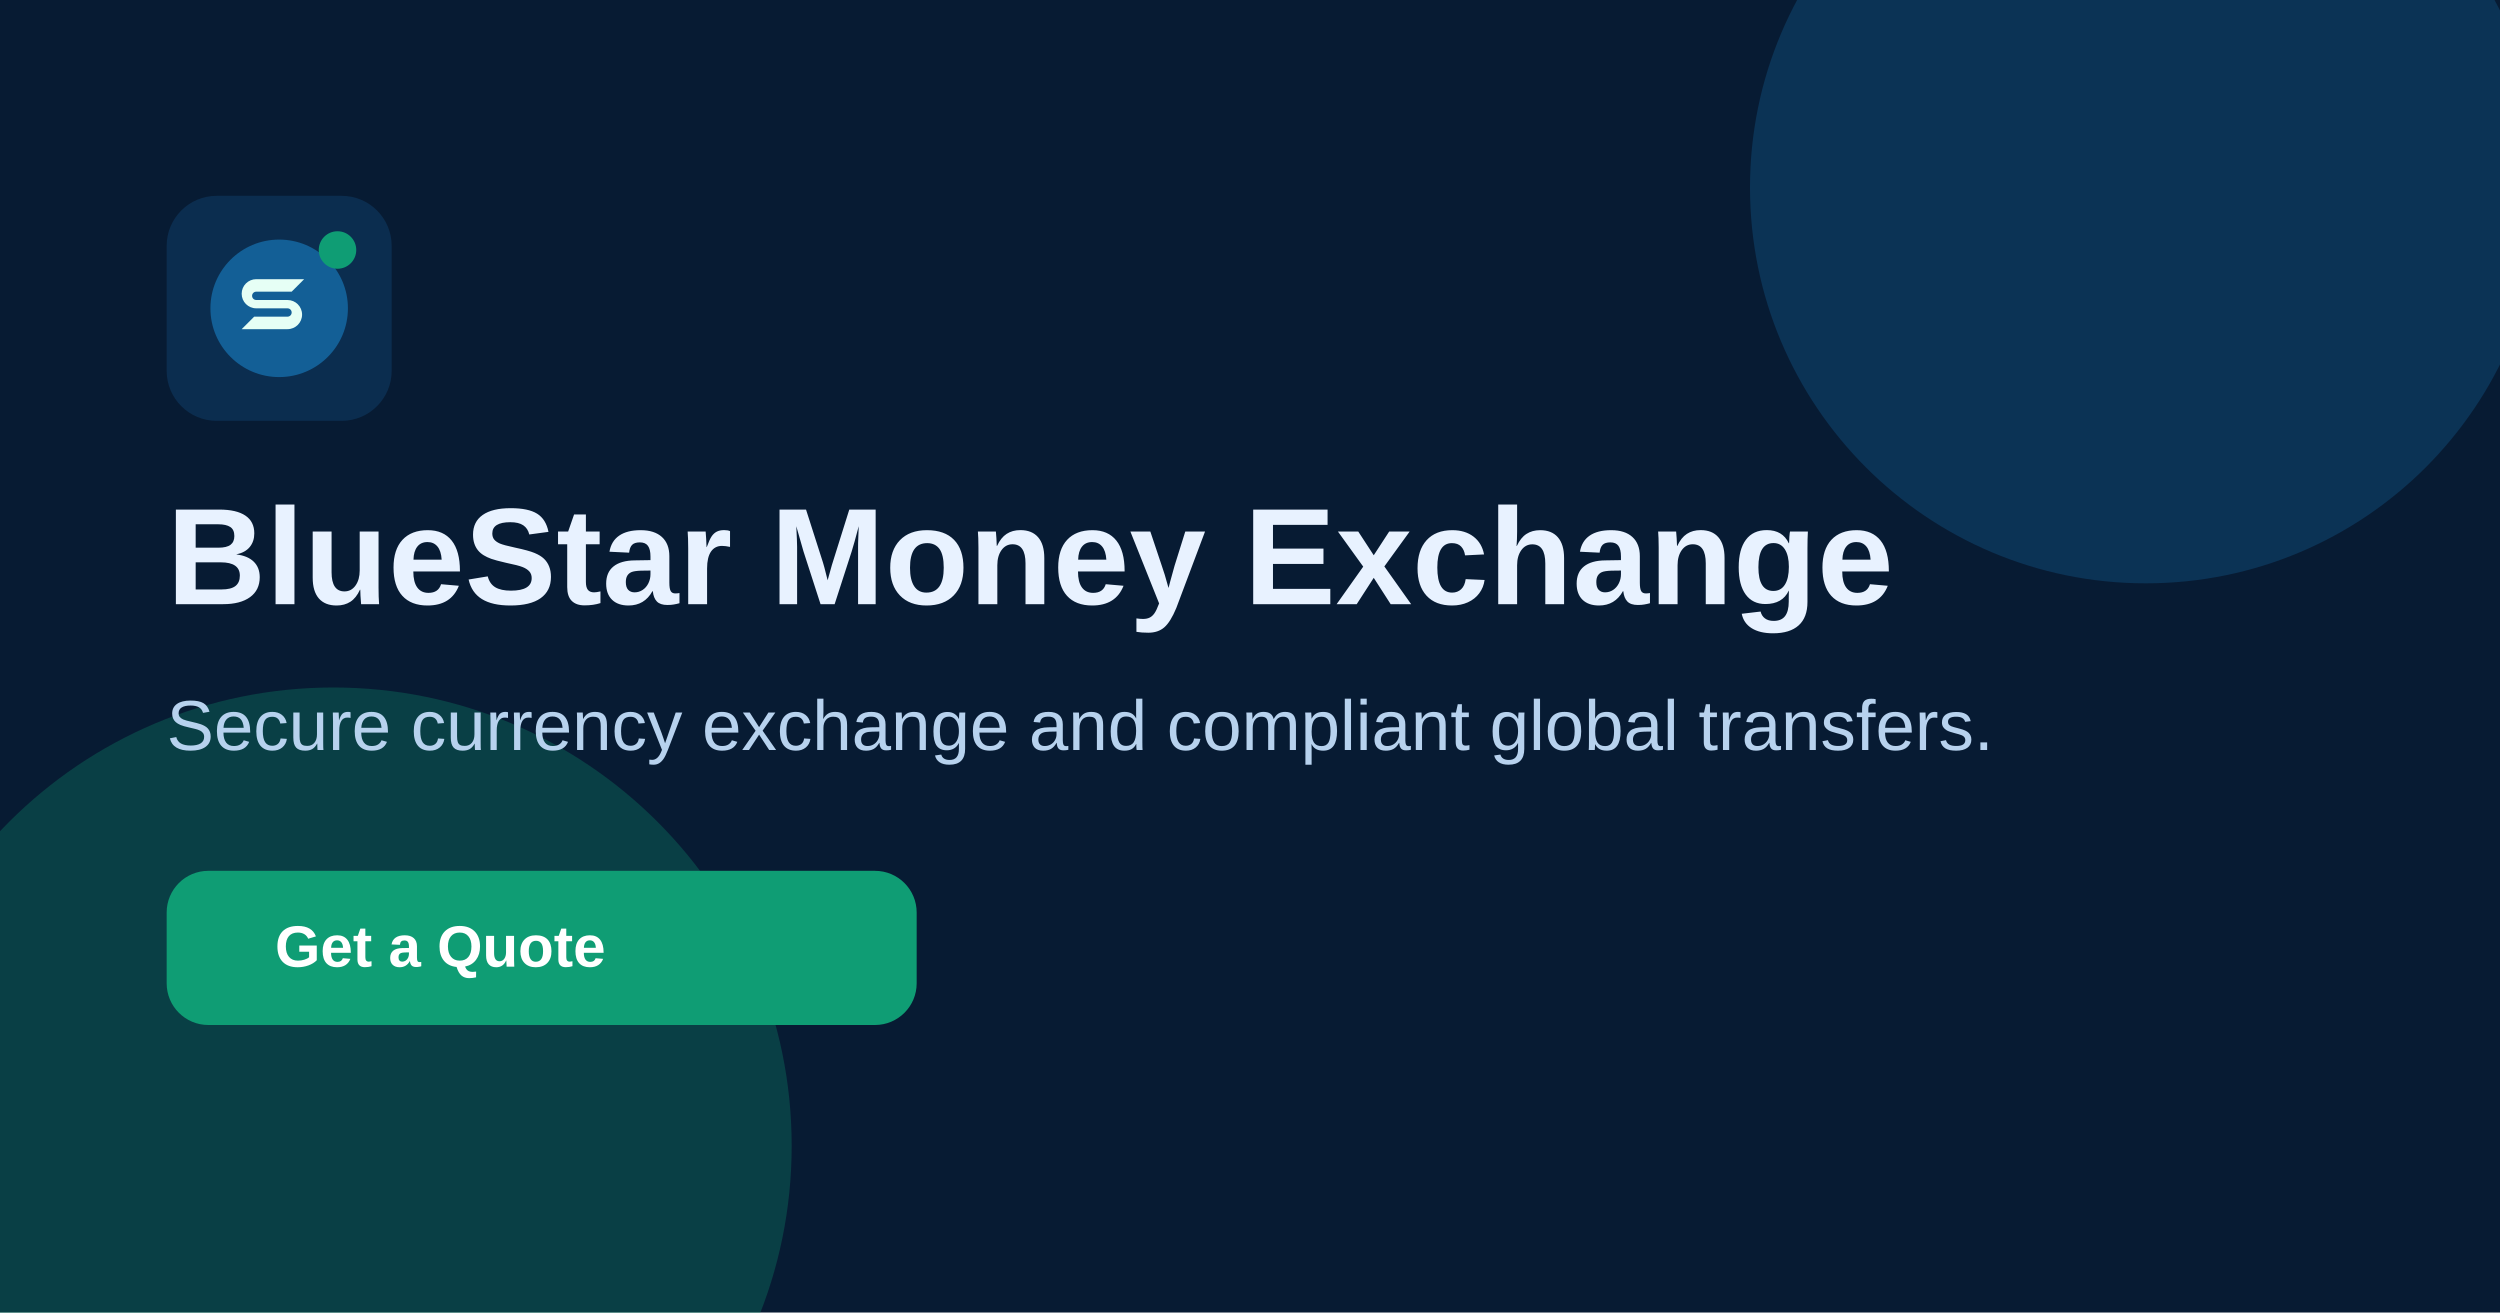
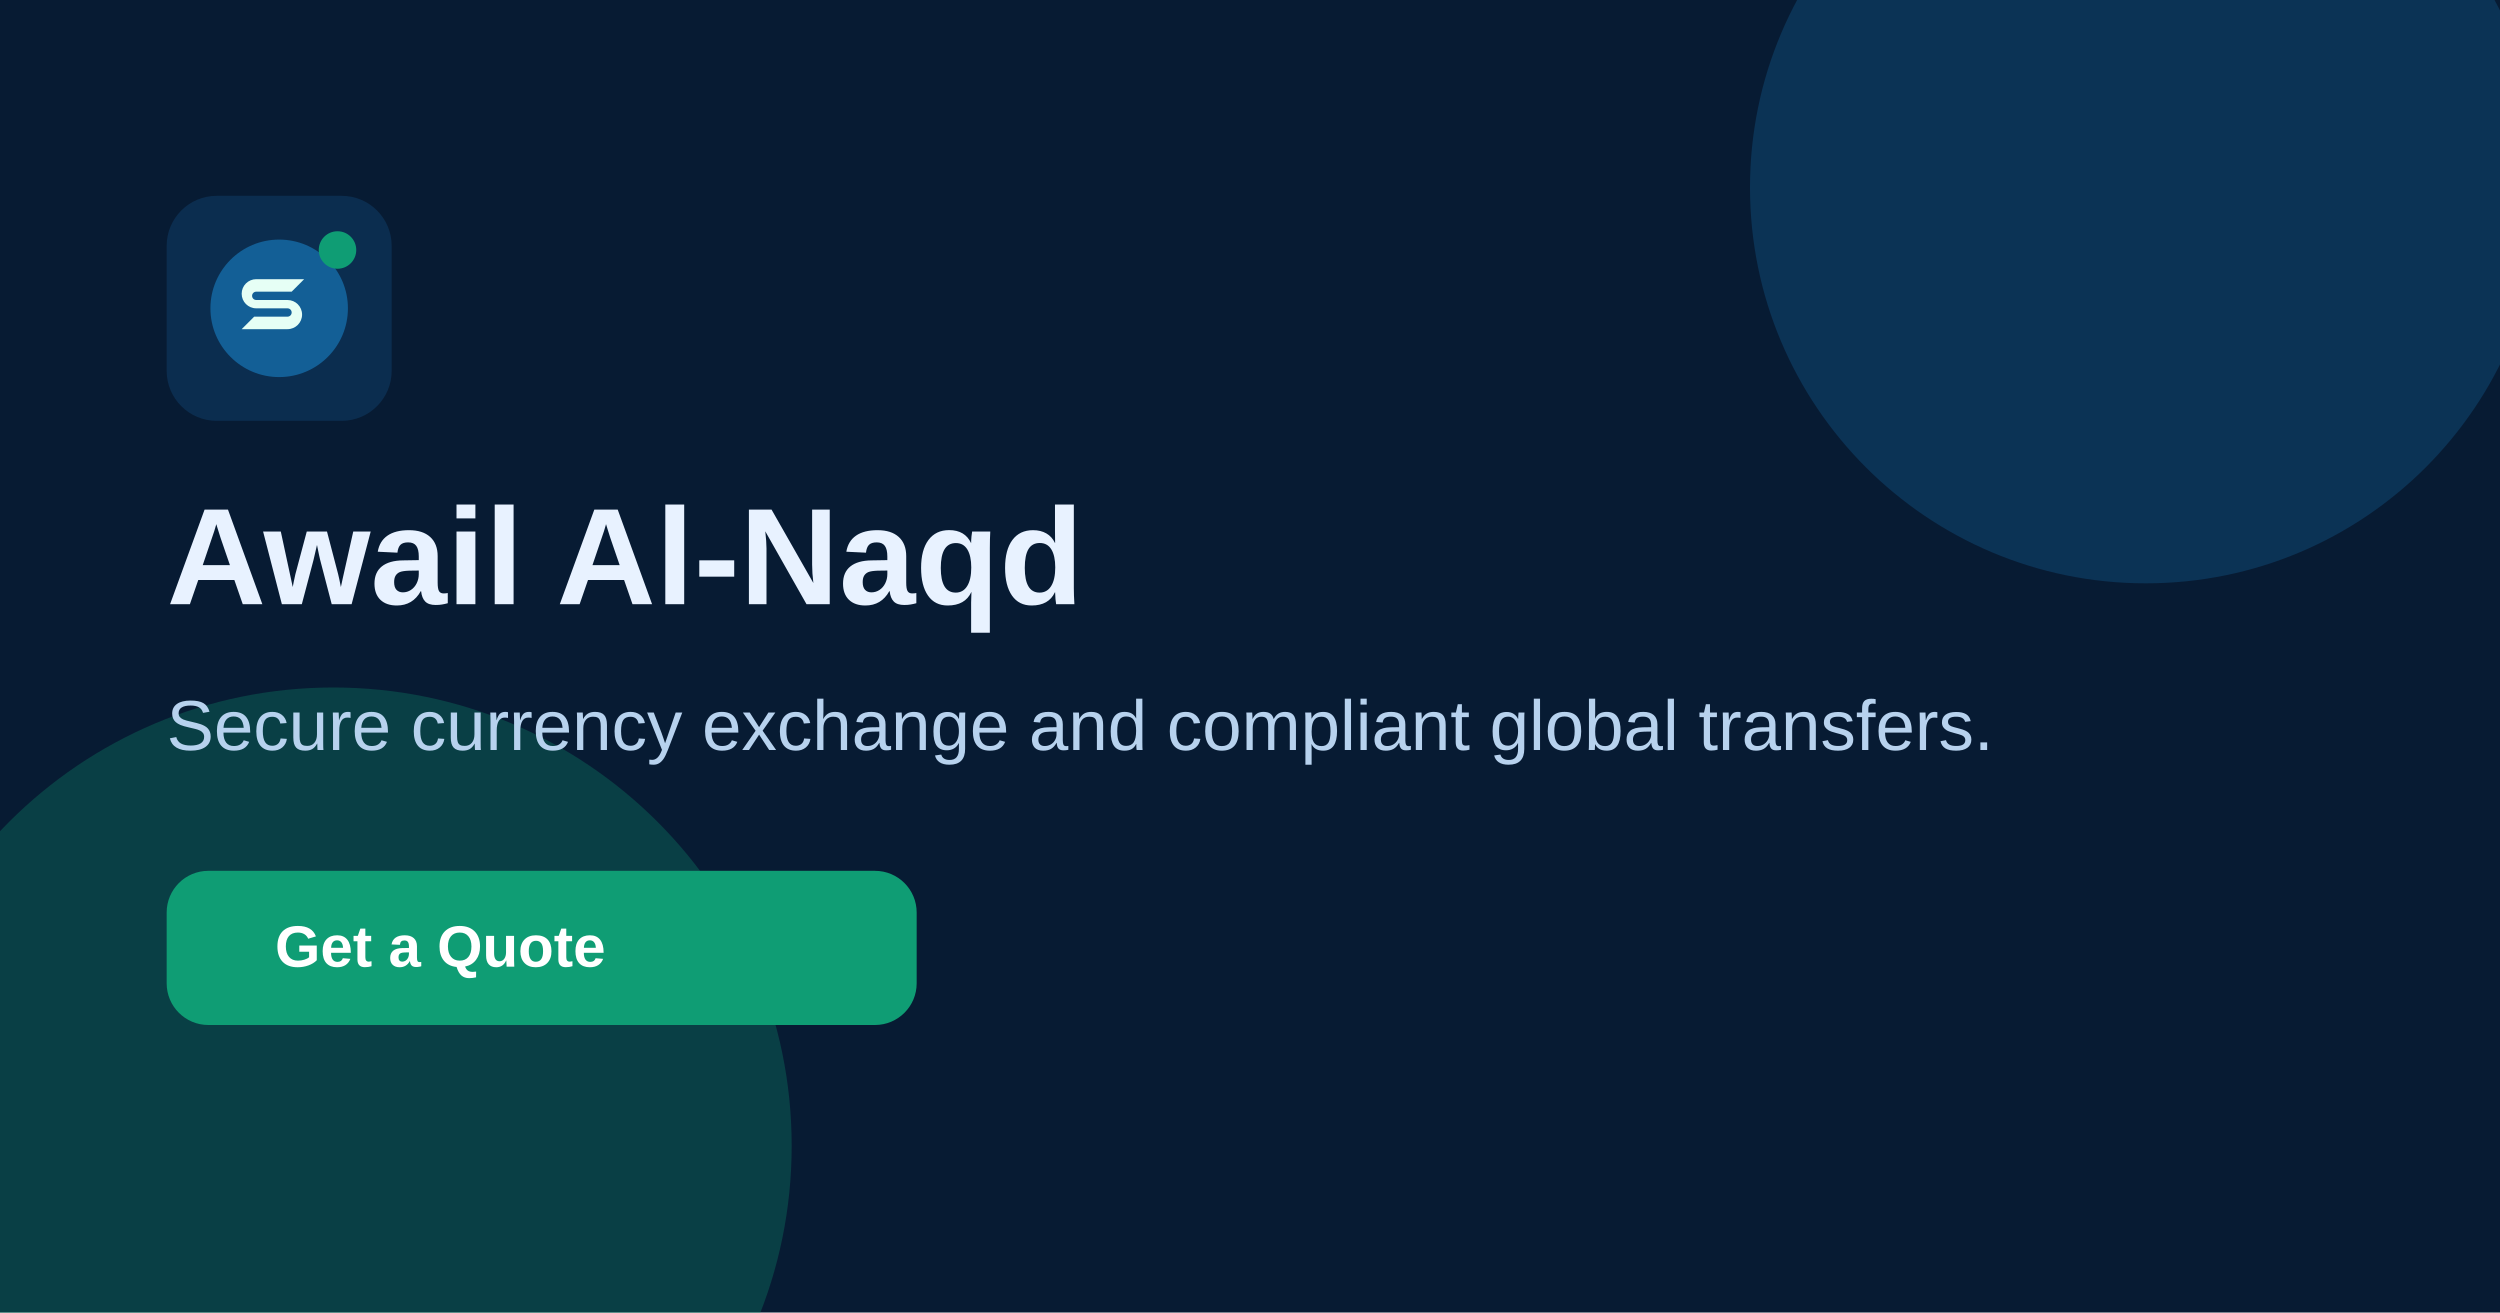
<svg xmlns="http://www.w3.org/2000/svg" width="1200" height="630" viewBox="0 0 1200 630" fill="none">
  <rect width="1200" height="630" fill="#071B33" />
  <circle cx="1030" cy="90" r="190" fill="#135F96" fill-opacity="0.35" />
  <circle cx="160" cy="550" r="220" fill="#0F9D74" fill-opacity="0.28" />
  <rect x="80" y="94" width="108" height="108" rx="24" fill="#0B2D4F" />
  <circle cx="134" cy="148" r="33" fill="#135F96" />
  <path d="M123 134H146L140 140H123C121.895 140 121 140.895 121 142C121 143.105 121.895 144 123 144H138C141.866 144 145 147.134 145 151C145 154.866 141.866 158 138 158H116L122 152H138C139.105 152 140 151.105 140 150C140 148.895 139.105 148 138 148H123C119.134 148 116 144.866 116 141C116 137.134 119.134 134 123 134Z" fill="#E6FFF5" />
  <circle cx="162" cy="120" r="9" fill="#0F9D74" />
  <text x="80" y="290" fill="#E8F2FF" font-family="Segoe UI, Arial, sans-serif" font-weight="700" font-size="66">
-     BlueStar Money Exchange
+     Awail Al-Naqd
  </text>
  <text x="80" y="360" fill="#B7D2EE" font-family="Segoe UI, Arial, sans-serif" font-weight="500" font-size="34">
    Secure currency exchange and compliant global transfers.
  </text>
  <rect x="80" y="418" width="360" height="74" rx="20" fill="#0F9D74" />
  <text x="132" y="464" fill="white" font-family="Segoe UI, Arial, sans-serif" font-weight="600" font-size="28">
    Get a Quote
  </text>
</svg>
